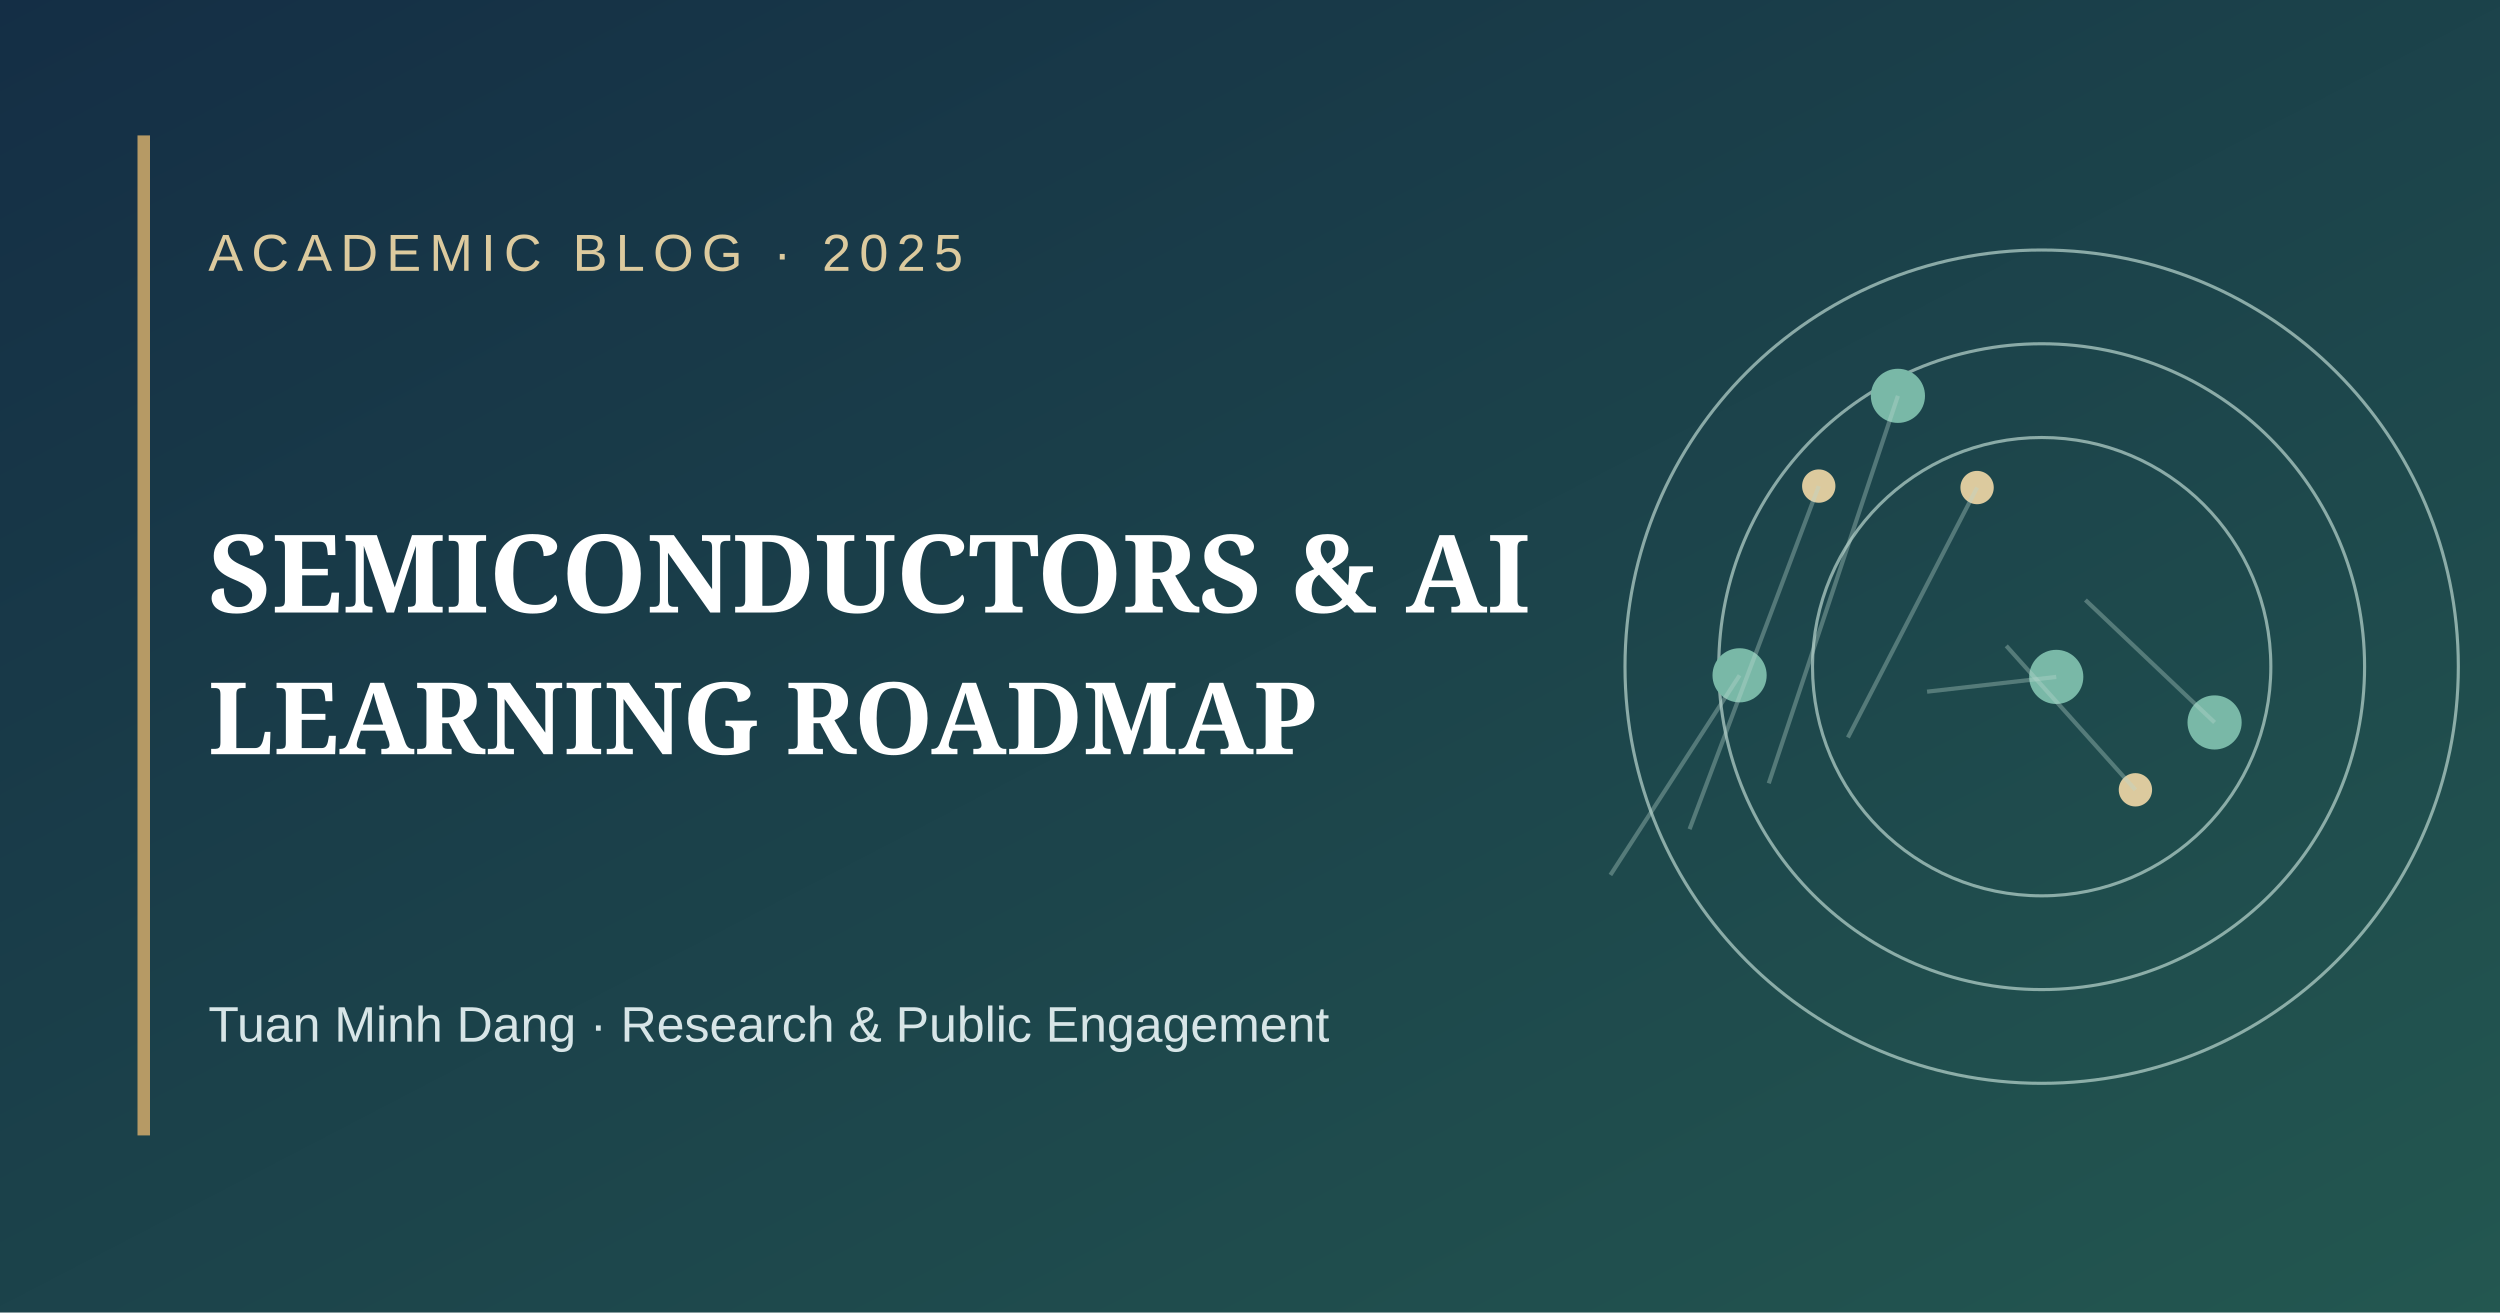
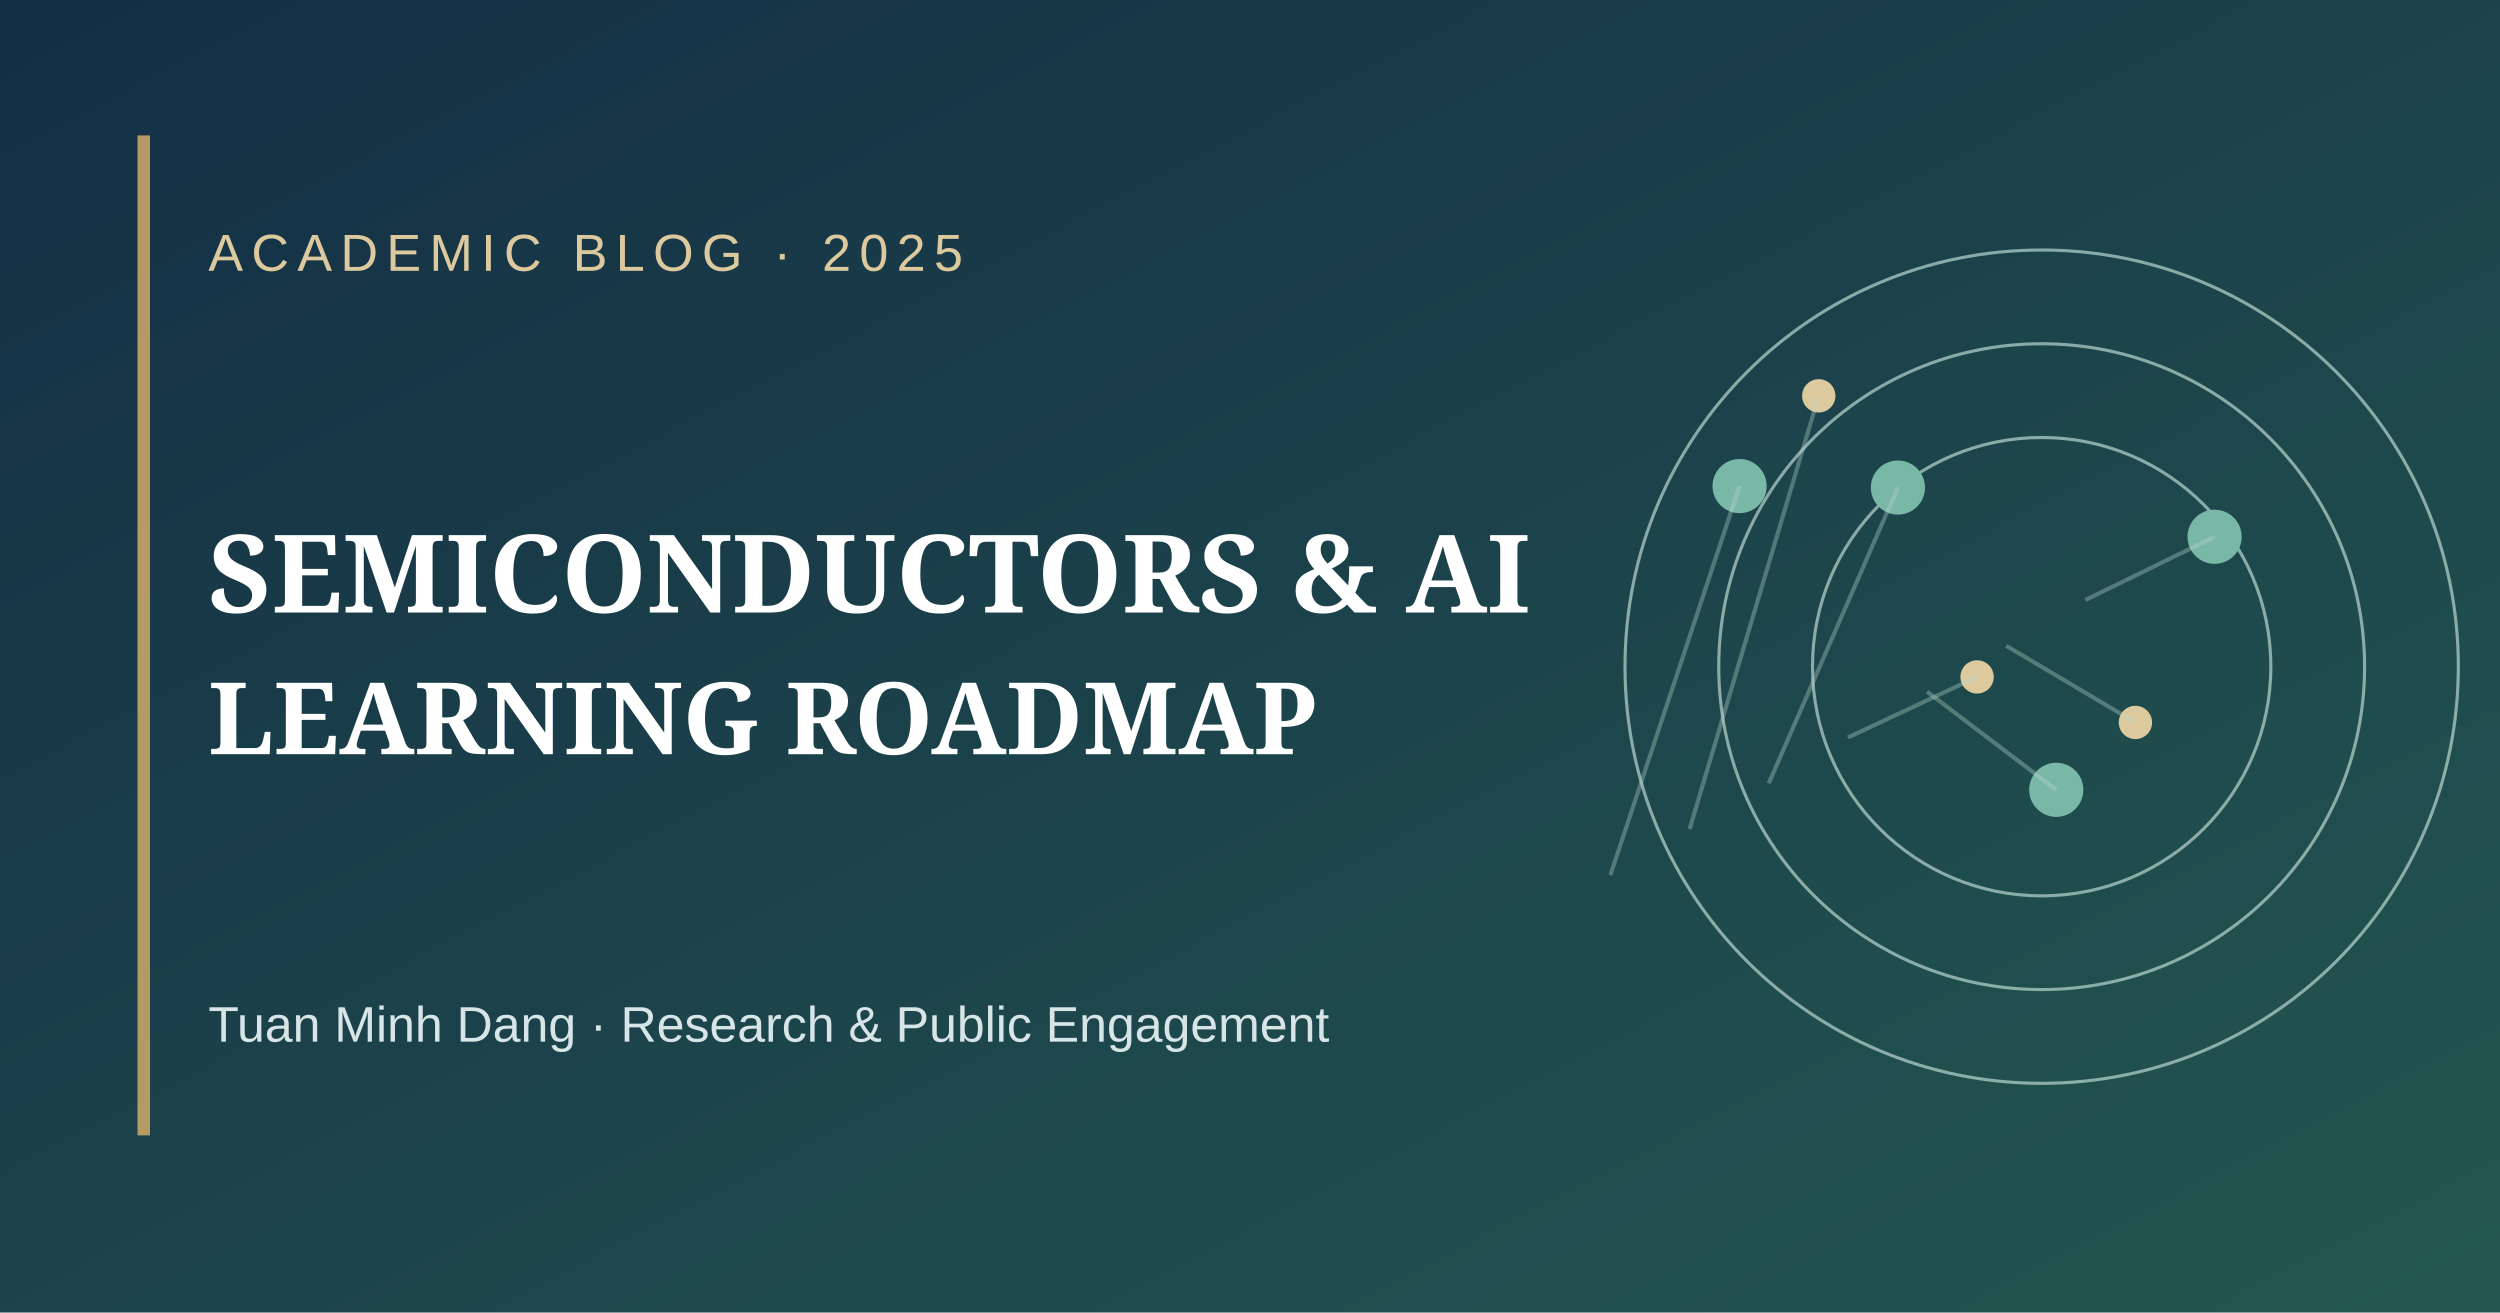
<svg xmlns="http://www.w3.org/2000/svg" width="1200" height="630" viewBox="0 0 1200 630">
  <defs>
    <linearGradient id="g" x2="1" y2="1">
      <stop stop-color="#142e45" />
      <stop offset="1" stop-color="#235750" />
    </linearGradient>
  </defs>
  <rect width="1200" height="630" fill="url(#g)" />
  <rect x="66" y="65" width="6" height="480" fill="#b69a65" />
  <g opacity=".7" fill="none" stroke="#b9d6ce" stroke-width="1.5">
    <circle cx="980" cy="320" r="155" />
    <circle cx="980" cy="320" r="200" />
    <circle cx="980" cy="320" r="110" />
  </g>
-   <circle cx="835" cy="324.151" r="13" fill="#79b8a7" />
-   <path d="M835 324.151 L773 420" stroke="#b9d6ce" stroke-opacity=".35" stroke-width="2" />
-   <circle cx="873" cy="233.318" r="8" fill="#dcca9e" />
-   <path d="M873 233.318 L811 398" stroke="#b9d6ce" stroke-opacity=".35" stroke-width="2" />
-   <circle cx="911" cy="190.001" r="13" fill="#79b8a7" />
-   <path d="M911 190.001 L849 376" stroke="#b9d6ce" stroke-opacity=".35" stroke-width="2" />
-   <circle cx="949" cy="234.026" r="8" fill="#dcca9e" />
-   <path d="M949 234.026 L887 354" stroke="#b9d6ce" stroke-opacity=".35" stroke-width="2" />
-   <circle cx="987" cy="324.916" r="13" fill="#79b8a7" />
-   <path d="M987 324.916 L925 332" stroke="#b9d6ce" stroke-opacity=".35" stroke-width="2" />
-   <circle cx="1025" cy="379.108" r="8" fill="#dcca9e" />
-   <path d="M1025 379.108 L963 310" stroke="#b9d6ce" stroke-opacity=".35" stroke-width="2" />
-   <circle cx="1063" cy="346.777" r="13" fill="#79b8a7" />
-   <path d="M1063 346.777 L1001 288" stroke="#b9d6ce" stroke-opacity=".35" stroke-width="2" />
+   <circle cx="835" cy="233.318" r="13" fill="#79b8a7" />
+   <path d="M835 233.318 L773 420" stroke="#b9d6ce" stroke-opacity=".35" stroke-width="2" />
+   <circle cx="873" cy="190.001" r="8" fill="#dcca9e" />
+   <path d="M873 190.001 L811 398" stroke="#b9d6ce" stroke-opacity=".35" stroke-width="2" />
+   <circle cx="911" cy="234.026" r="13" fill="#79b8a7" />
+   <path d="M911 234.026 L849 376" stroke="#b9d6ce" stroke-opacity=".35" stroke-width="2" />
+   <circle cx="949" cy="324.916" r="8" fill="#dcca9e" />
+   <path d="M949 324.916 L887 354" stroke="#b9d6ce" stroke-opacity=".35" stroke-width="2" />
+   <circle cx="987" cy="379.108" r="13" fill="#79b8a7" />
+   <path d="M987 379.108 L925 332" stroke="#b9d6ce" stroke-opacity=".35" stroke-width="2" />
+   <circle cx="1025" cy="346.777" r="8" fill="#dcca9e" />
+   <path d="M1025 346.777 L963 310" stroke="#b9d6ce" stroke-opacity=".35" stroke-width="2" />
+   <circle cx="1063" cy="257.649" r="13" fill="#79b8a7" />
+   <path d="M1063 257.649 L1001 288" stroke="#b9d6ce" stroke-opacity=".35" stroke-width="2" />
  <text x="100" y="130" fill="#dcca9e" font-family="Arial,sans-serif" font-size="25" letter-spacing="4">ACADEMIC BLOG · 2025</text>
  <text x="100" y="294" fill="white" font-family="Georgia,serif" font-size="52" font-weight="bold">SEMICONDUCTORS &amp; AI</text>
  <text x="100" y="362" fill="white" font-family="Georgia,serif" font-size="48" font-weight="bold">LEARNING ROADMAP</text>
  <text x="100" y="500" fill="#d7e5e7" font-family="Arial,sans-serif" font-size="24">Tuan Minh Dang · Research &amp; Public Engagement</text>
</svg>
